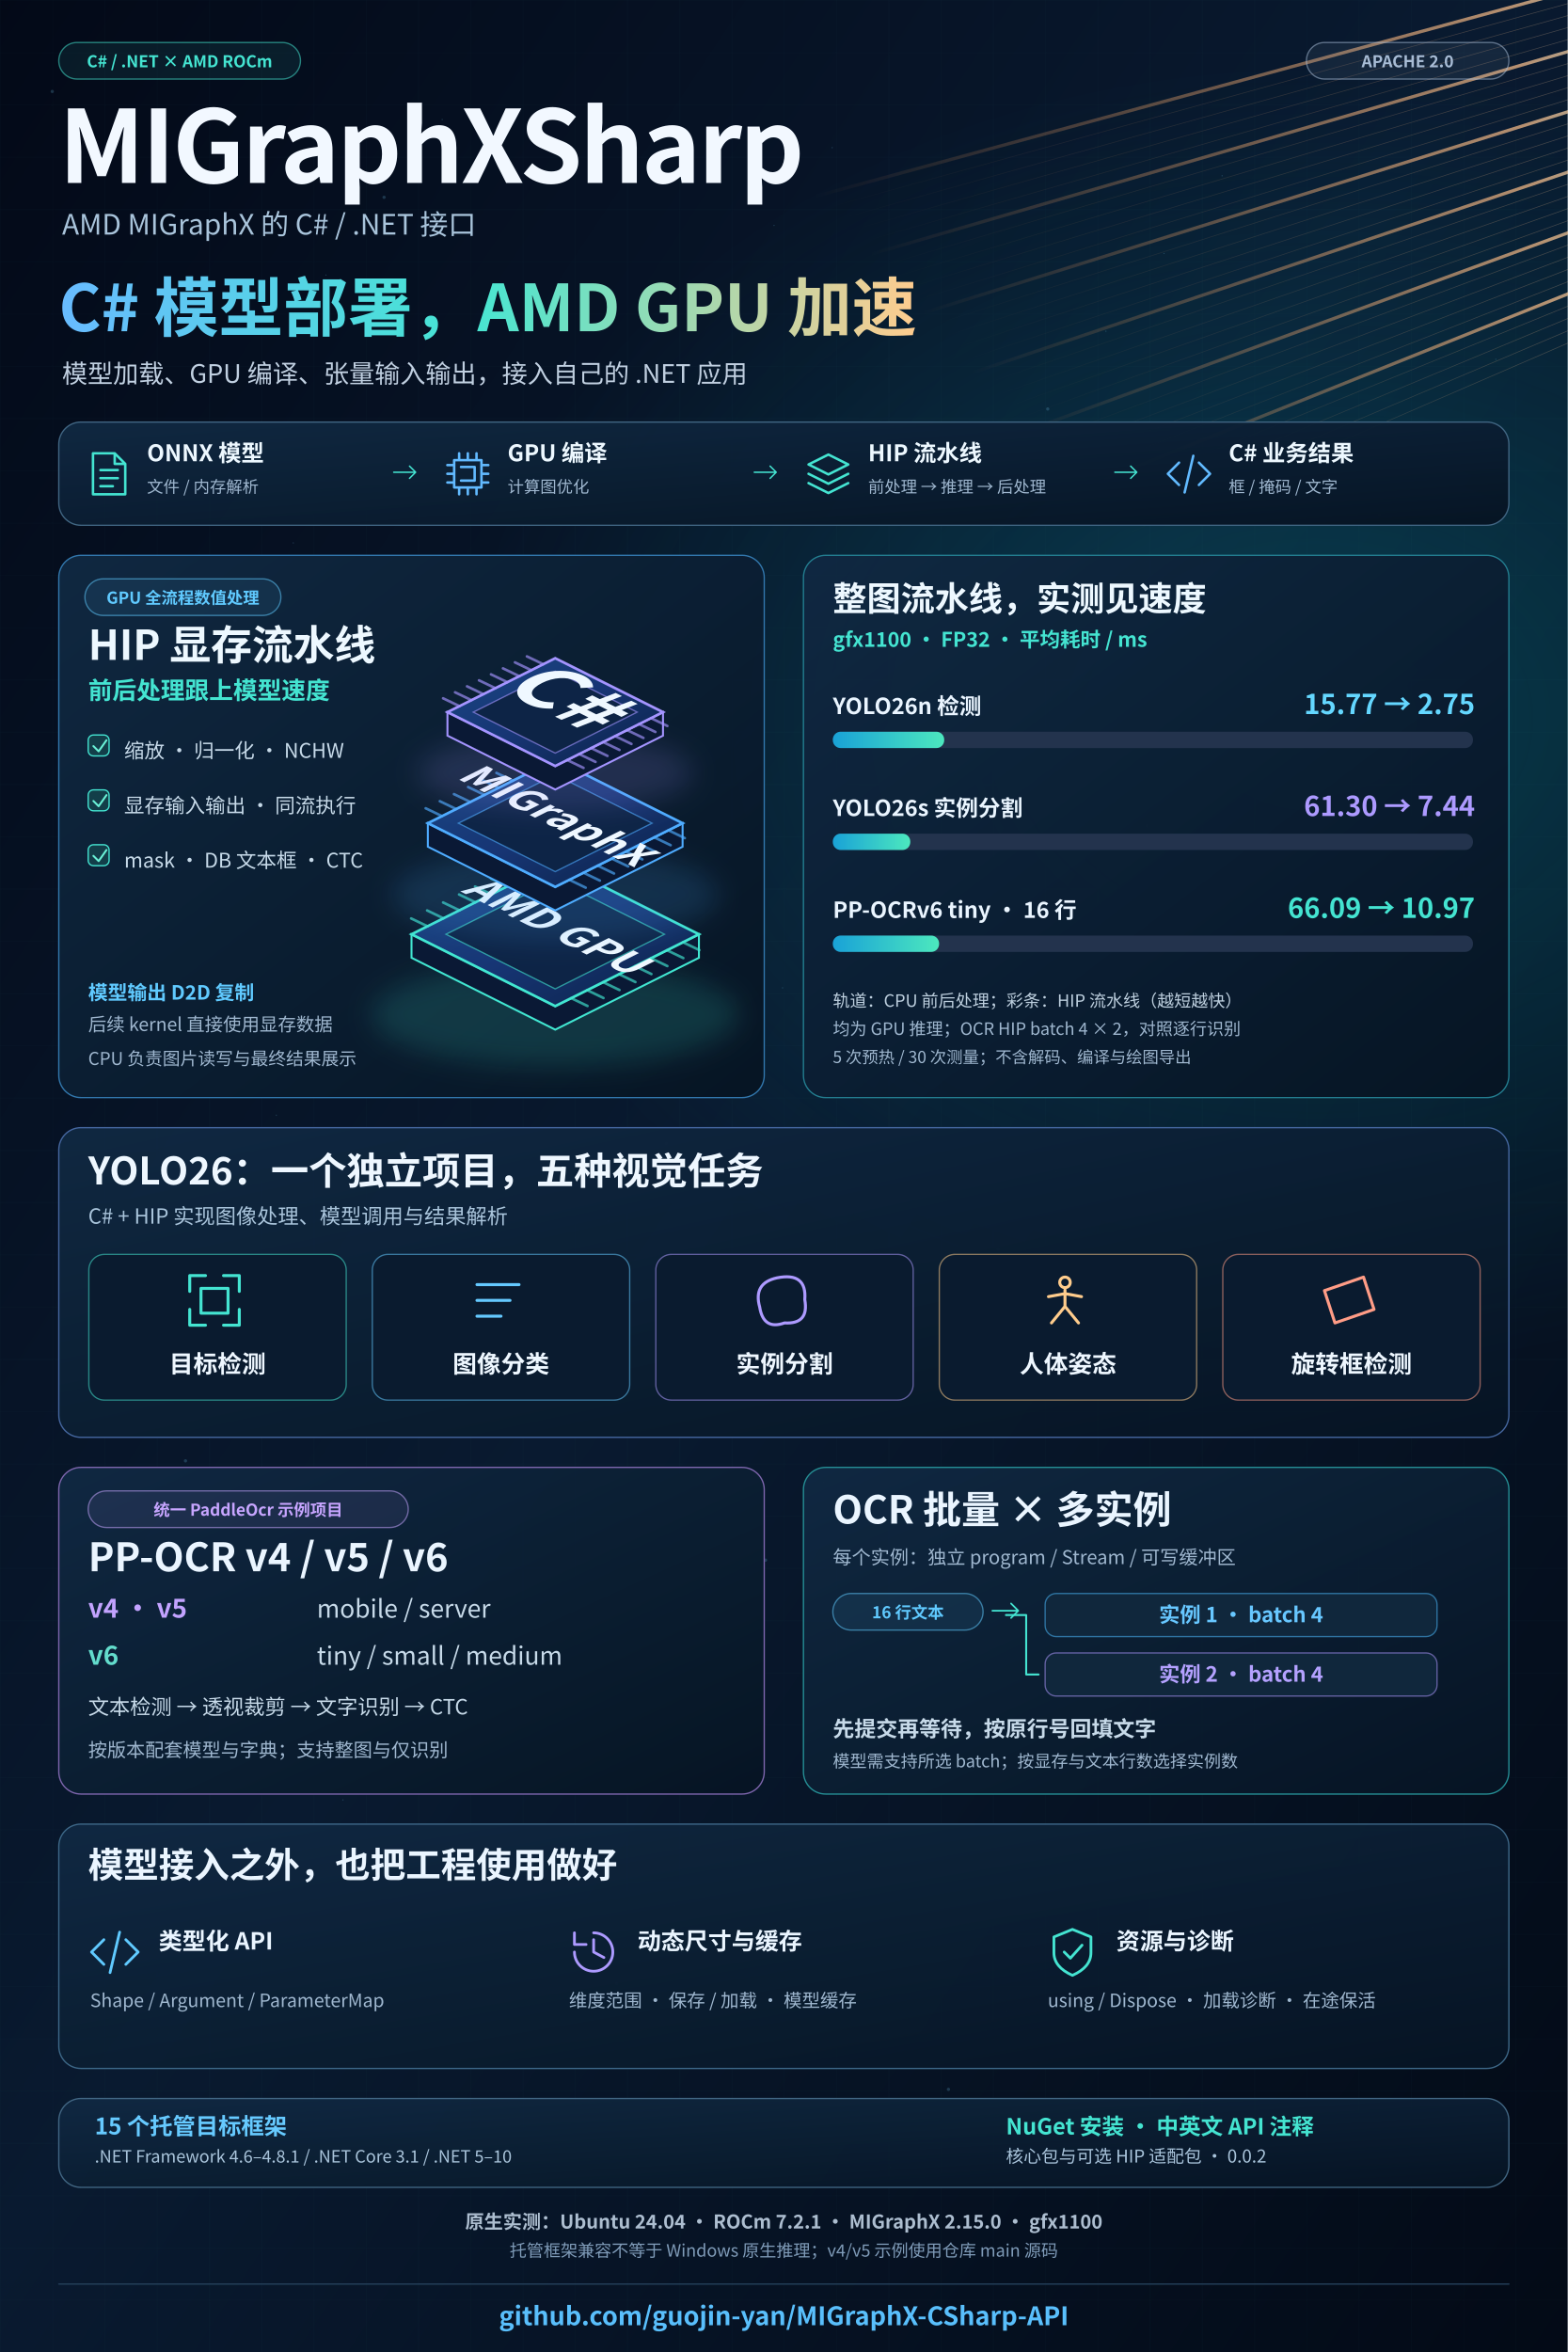
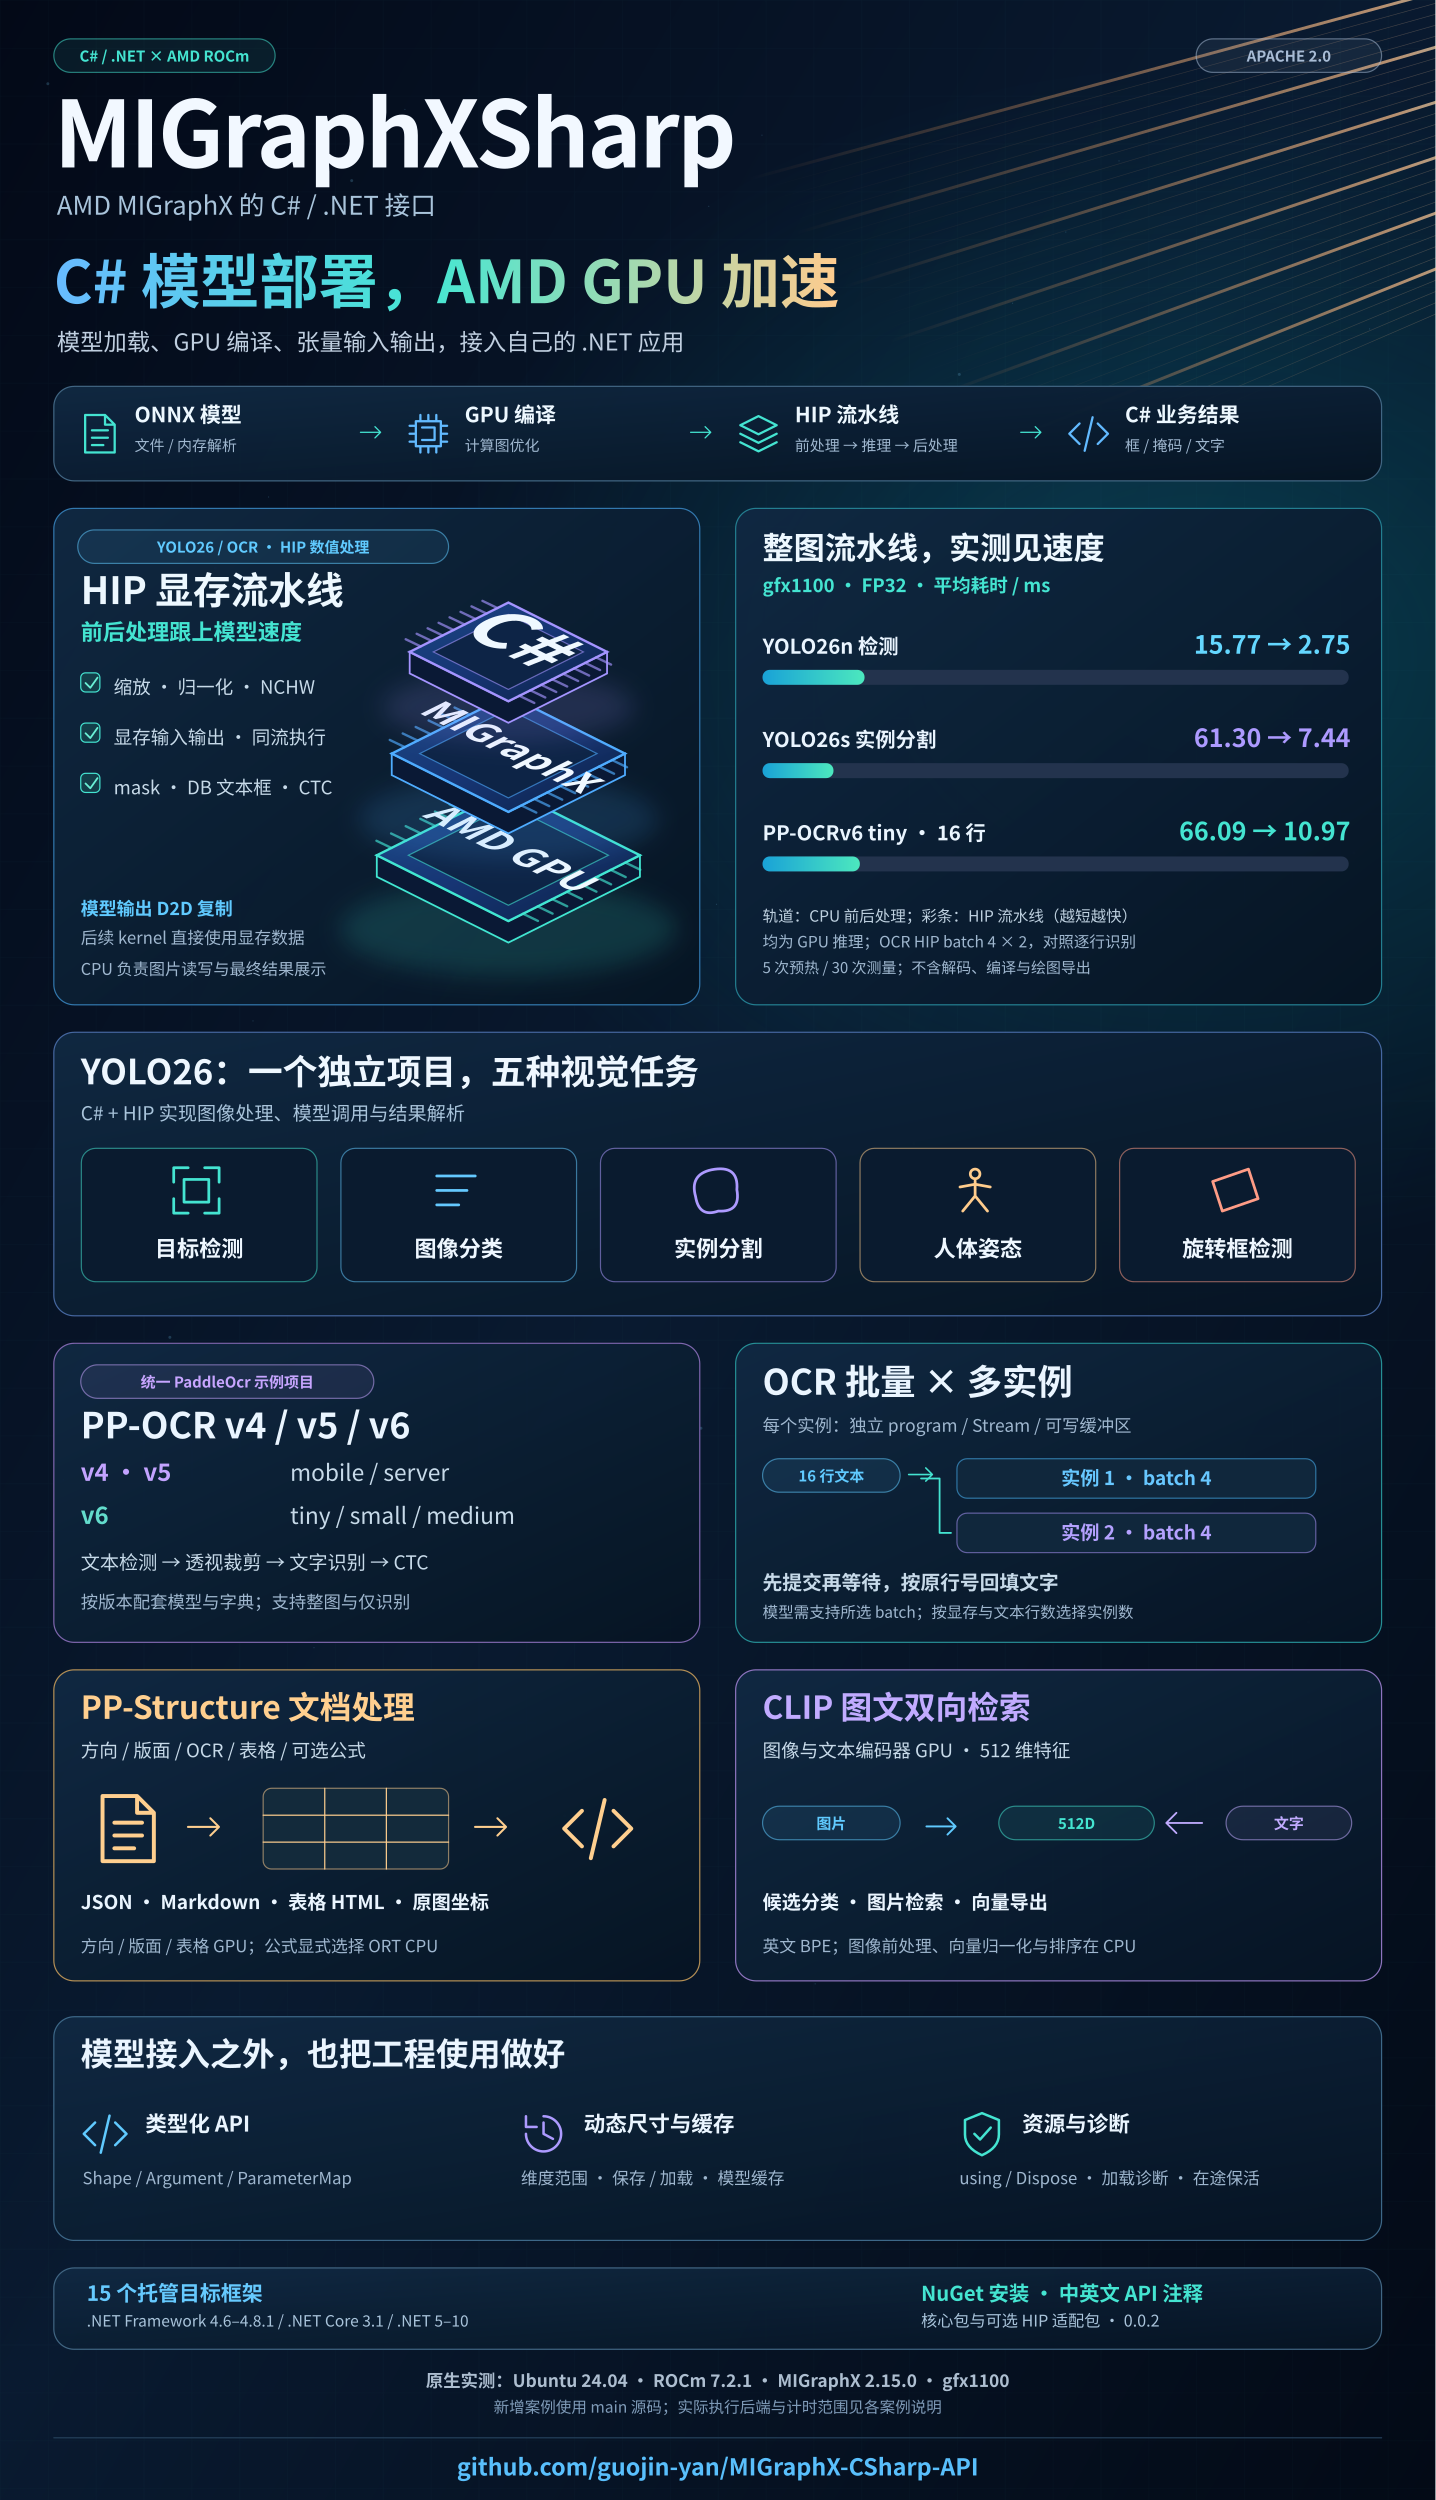
- <svg xmlns="http://www.w3.org/2000/svg" width="2400" height="3600" viewBox="0 0 2400 3600" role="img" aria-labelledby="title desc">
+ <svg xmlns="http://www.w3.org/2000/svg" width="2400" height="4180" viewBox="0 0 2400 4180" role="img" aria-labelledby="title desc">
  <defs>
    <linearGradient id="bg" x1="0" y1="0" x2="1" y2="1">
      <stop stop-color="#030917" />
      <stop offset=".48" stop-color="#091a30" />
      <stop offset="1" stop-color="#030a16" />
    </linearGradient>
    <linearGradient id="card" x1="0" y1="0" x2="1" y2="1">
      <stop stop-color="#102842" stop-opacity=".96" />
      <stop offset="1" stop-color="#061423" stop-opacity=".98" />
    </linearGradient>
    <linearGradient id="headline">
      <stop stop-color="#68bbff" />
      <stop offset=".48" stop-color="#46e6d2" />
      <stop offset="1" stop-color="#ffcc8e" />
    </linearGradient>
    <linearGradient id="chip" x1="0" y1="0" x2="1" y2="1">
      <stop stop-color="#194784" />
      <stop offset=".5" stop-color="#173574" />
      <stop offset="1" stop-color="#0a2145" />
    </linearGradient>
    <linearGradient id="speed">
      <stop stop-color="#ff9b52" stop-opacity="0" />
      <stop offset=".85" stop-color="#ffc28c" />
      <stop offset="1" stop-color="#fff4d0" />
    </linearGradient>
    <linearGradient id="bar">
      <stop stop-color="#19a2d7" />
      <stop offset="1" stop-color="#4ce8be" />
    </linearGradient>
    <radialGradient id="halo">
      <stop stop-color="#07808b" stop-opacity=".35" />
      <stop offset="1" stop-color="#07808b" stop-opacity="0" />
    </radialGradient>
    <pattern id="grid" width="80" height="80" patternUnits="userSpaceOnUse">
      <path d="M80 0H0V80" fill="none" stroke="#68c8ef" stroke-opacity=".045" />
    </pattern>
    <filter id="glow" x="-100%" y="-100%" width="300%" height="300%">
      <feGaussianBlur stdDeviation="20" />
    </filter>
  </defs>
  <g font-family="Microsoft YaHei, Noto Sans CJK SC, Arial, sans-serif">
-     <rect width="2400" height="3600" fill="url(#bg)" />
-     <rect width="2400" height="3600" fill="url(#grid)" />
+     <rect width="2400" height="4180" fill="url(#bg)" />
+     <rect width="2400" height="4180" fill="url(#grid)" />
    <ellipse cx="2010" cy="1100" rx="1300" ry="1000" fill="url(#halo)" />
    <path d="M1250 300L2500 -40" fill="none" stroke="url(#speed)" stroke-width="5" stroke-linecap="round" stroke-linejoin="round" opacity="0.7" />
    <path d="M1266 318L2500 -22" fill="none" stroke="url(#speed)" stroke-width="1" stroke-linecap="round" stroke-linejoin="round" opacity="0.24" />
    <path d="M1282 336L2500 -4" fill="none" stroke="url(#speed)" stroke-width="1" stroke-linecap="round" stroke-linejoin="round" opacity="0.24" />
    <path d="M1298 354L2500 14" fill="none" stroke="url(#speed)" stroke-width="1" stroke-linecap="round" stroke-linejoin="round" opacity="0.24" />
    <path d="M1314 372L2500 32" fill="none" stroke="url(#speed)" stroke-width="1" stroke-linecap="round" stroke-linejoin="round" opacity="0.24" />
    <path d="M1330 390L2500 50" fill="none" stroke="url(#speed)" stroke-width="5" stroke-linecap="round" stroke-linejoin="round" opacity="0.7" />
    <path d="M1346 408L2500 68" fill="none" stroke="url(#speed)" stroke-width="1" stroke-linecap="round" stroke-linejoin="round" opacity="0.24" />
    <path d="M1362 426L2500 86" fill="none" stroke="url(#speed)" stroke-width="1" stroke-linecap="round" stroke-linejoin="round" opacity="0.24" />
    <path d="M1378 444L2500 104" fill="none" stroke="url(#speed)" stroke-width="1" stroke-linecap="round" stroke-linejoin="round" opacity="0.24" />
    <path d="M1394 462L2500 122" fill="none" stroke="url(#speed)" stroke-width="1" stroke-linecap="round" stroke-linejoin="round" opacity="0.24" />
    <path d="M1410 480L2500 140" fill="none" stroke="url(#speed)" stroke-width="5" stroke-linecap="round" stroke-linejoin="round" opacity="0.7" />
    <path d="M1426 498L2500 158" fill="none" stroke="url(#speed)" stroke-width="1" stroke-linecap="round" stroke-linejoin="round" opacity="0.24" />
    <path d="M1442 516L2500 176" fill="none" stroke="url(#speed)" stroke-width="1" stroke-linecap="round" stroke-linejoin="round" opacity="0.24" />
    <path d="M1458 534L2500 194" fill="none" stroke="url(#speed)" stroke-width="1" stroke-linecap="round" stroke-linejoin="round" opacity="0.24" />
    <path d="M1474 552L2500 212" fill="none" stroke="url(#speed)" stroke-width="1" stroke-linecap="round" stroke-linejoin="round" opacity="0.24" />
    <path d="M1490 570L2500 230" fill="none" stroke="url(#speed)" stroke-width="5" stroke-linecap="round" stroke-linejoin="round" opacity="0.7" />
    <path d="M1506 588L2500 248" fill="none" stroke="url(#speed)" stroke-width="1" stroke-linecap="round" stroke-linejoin="round" opacity="0.24" />
    <path d="M1522 606L2500 266" fill="none" stroke="url(#speed)" stroke-width="1" stroke-linecap="round" stroke-linejoin="round" opacity="0.24" />
    <path d="M1538 624L2500 284" fill="none" stroke="url(#speed)" stroke-width="1" stroke-linecap="round" stroke-linejoin="round" opacity="0.24" />
    <path d="M1554 642L2500 302" fill="none" stroke="url(#speed)" stroke-width="1" stroke-linecap="round" stroke-linejoin="round" opacity="0.24" />
    <path d="M1570 660L2500 320" fill="none" stroke="url(#speed)" stroke-width="5" stroke-linecap="round" stroke-linejoin="round" opacity="0.7" />
    <path d="M1586 678L2500 338" fill="none" stroke="url(#speed)" stroke-width="1" stroke-linecap="round" stroke-linejoin="round" opacity="0.24" />
    <path d="M1602 696L2500 356" fill="none" stroke="url(#speed)" stroke-width="1" stroke-linecap="round" stroke-linejoin="round" opacity="0.24" />
    <path d="M1618 714L2500 374" fill="none" stroke="url(#speed)" stroke-width="1" stroke-linecap="round" stroke-linejoin="round" opacity="0.24" />
    <path d="M1634 732L2500 392" fill="none" stroke="url(#speed)" stroke-width="1" stroke-linecap="round" stroke-linejoin="round" opacity="0.24" />
    <path d="M1650 750L2500 410" fill="none" stroke="url(#speed)" stroke-width="5" stroke-linecap="round" stroke-linejoin="round" opacity="0.7" />
    <path d="M1666 768L2500 428" fill="none" stroke="url(#speed)" stroke-width="1" stroke-linecap="round" stroke-linejoin="round" opacity="0.24" />
    <path d="M1682 786L2500 446" fill="none" stroke="url(#speed)" stroke-width="1" stroke-linecap="round" stroke-linejoin="round" opacity="0.24" />
    <path d="M1698 804L2500 464" fill="none" stroke="url(#speed)" stroke-width="1" stroke-linecap="round" stroke-linejoin="round" opacity="0.24" />
    <path d="M1714 822L2500 482" fill="none" stroke="url(#speed)" stroke-width="1" stroke-linecap="round" stroke-linejoin="round" opacity="0.24" />
    <circle cx="80" cy="140" r="2.5" fill="#72c6ed" opacity=".22" />
    <circle cx="499" cy="421" r="1" fill="#72c6ed" opacity=".22" />
    <circle cx="918" cy="702" r="1" fill="#72c6ed" opacity=".22" />
    <circle cx="1337" cy="983" r="1" fill="#72c6ed" opacity=".22" />
    <circle cx="1756" cy="1264" r="2.5" fill="#72c6ed" opacity=".22" />
    <circle cx="2175" cy="1545" r="1" fill="#72c6ed" opacity=".22" />
    <circle cx="334" cy="1826" r="1" fill="#72c6ed" opacity=".22" />
    <circle cx="753" cy="2107" r="1" fill="#72c6ed" opacity=".22" />
    <circle cx="1172" cy="2388" r="2.5" fill="#72c6ed" opacity=".22" />
    <circle cx="1591" cy="2669" r="1" fill="#72c6ed" opacity=".22" />
    <circle cx="2010" cy="2950" r="1" fill="#72c6ed" opacity=".22" />
    <circle cx="169" cy="3231" r="1" fill="#72c6ed" opacity=".22" />
    <circle cx="588" cy="302" r="2.5" fill="#72c6ed" opacity=".22" />
    <circle cx="1007" cy="583" r="1" fill="#72c6ed" opacity=".22" />
    <circle cx="1426" cy="864" r="1" fill="#72c6ed" opacity=".22" />
    <circle cx="1845" cy="1145" r="1" fill="#72c6ed" opacity=".22" />
    <circle cx="2264" cy="1426" r="2.5" fill="#72c6ed" opacity=".22" />
    <circle cx="423" cy="1707" r="1" fill="#72c6ed" opacity=".22" />
    <circle cx="842" cy="1988" r="1" fill="#72c6ed" opacity=".22" />
    <circle cx="1261" cy="2269" r="1" fill="#72c6ed" opacity=".22" />
    <circle cx="1680" cy="2550" r="2.5" fill="#72c6ed" opacity=".22" />
    <circle cx="2099" cy="2831" r="1" fill="#72c6ed" opacity=".22" />
    <circle cx="258" cy="3112" r="1" fill="#72c6ed" opacity=".22" />
    <circle cx="677" cy="183" r="1" fill="#72c6ed" opacity=".22" />
    <circle cx="1096" cy="464" r="2.5" fill="#72c6ed" opacity=".22" />
    <circle cx="1515" cy="745" r="1" fill="#72c6ed" opacity=".22" />
    <circle cx="1934" cy="1026" r="1" fill="#72c6ed" opacity=".22" />
    <circle cx="93" cy="1307" r="1" fill="#72c6ed" opacity=".22" />
    <circle cx="512" cy="1588" r="2.5" fill="#72c6ed" opacity=".22" />
    <circle cx="931" cy="1869" r="1" fill="#72c6ed" opacity=".22" />
    <circle cx="1350" cy="2150" r="1" fill="#72c6ed" opacity=".22" />
    <circle cx="1769" cy="2431" r="1" fill="#72c6ed" opacity=".22" />
    <circle cx="2188" cy="2712" r="2.5" fill="#72c6ed" opacity=".22" />
    <circle cx="347" cy="2993" r="1" fill="#72c6ed" opacity=".22" />
    <circle cx="766" cy="3274" r="1" fill="#72c6ed" opacity=".22" />
    <circle cx="1185" cy="345" r="1" fill="#72c6ed" opacity=".22" />
    <circle cx="1604" cy="626" r="2.5" fill="#72c6ed" opacity=".22" />
    <circle cx="2023" cy="907" r="1" fill="#72c6ed" opacity=".22" />
    <circle cx="182" cy="1188" r="1" fill="#72c6ed" opacity=".22" />
    <circle cx="601" cy="1469" r="1" fill="#72c6ed" opacity=".22" />
    <circle cx="1020" cy="1750" r="2.5" fill="#72c6ed" opacity=".22" />
    <circle cx="1439" cy="2031" r="1" fill="#72c6ed" opacity=".22" />
    <circle cx="1858" cy="2312" r="1" fill="#72c6ed" opacity=".22" />
    <circle cx="2277" cy="2593" r="1" fill="#72c6ed" opacity=".22" />
    <circle cx="436" cy="2874" r="2.5" fill="#72c6ed" opacity=".22" />
    <circle cx="855" cy="3155" r="1" fill="#72c6ed" opacity=".22" />
    <circle cx="1274" cy="226" r="1" fill="#72c6ed" opacity=".22" />
    <circle cx="1693" cy="507" r="1" fill="#72c6ed" opacity=".22" />
    <circle cx="2112" cy="788" r="2.5" fill="#72c6ed" opacity=".22" />
    <circle cx="271" cy="1069" r="1" fill="#72c6ed" opacity=".22" />
    <circle cx="690" cy="1350" r="1" fill="#72c6ed" opacity=".22" />
    <circle cx="1109" cy="1631" r="1" fill="#72c6ed" opacity=".22" />
    <circle cx="1528" cy="1912" r="2.5" fill="#72c6ed" opacity=".22" />
    <circle cx="1947" cy="2193" r="1" fill="#72c6ed" opacity=".22" />
    <circle cx="106" cy="2474" r="1" fill="#72c6ed" opacity=".22" />
    <circle cx="525" cy="2755" r="1" fill="#72c6ed" opacity=".22" />
    <circle cx="944" cy="3036" r="2.5" fill="#72c6ed" opacity=".22" />
    <circle cx="1363" cy="3317" r="1" fill="#72c6ed" opacity=".22" />
    <circle cx="1782" cy="388" r="1" fill="#72c6ed" opacity=".22" />
    <circle cx="2201" cy="669" r="1" fill="#72c6ed" opacity=".22" />
    <circle cx="360" cy="950" r="2.5" fill="#72c6ed" opacity=".22" />
    <circle cx="779" cy="1231" r="1" fill="#72c6ed" opacity=".22" />
    <circle cx="1198" cy="1512" r="1" fill="#72c6ed" opacity=".22" />
    <circle cx="1617" cy="1793" r="1" fill="#72c6ed" opacity=".22" />
    <circle cx="2036" cy="2074" r="2.5" fill="#72c6ed" opacity=".22" />
    <circle cx="195" cy="2355" r="1" fill="#72c6ed" opacity=".22" />
    <circle cx="614" cy="2636" r="1" fill="#72c6ed" opacity=".22" />
    <circle cx="1033" cy="2917" r="1" fill="#72c6ed" opacity=".22" />
    <circle cx="1452" cy="3198" r="2.5" fill="#72c6ed" opacity=".22" />
    <circle cx="1871" cy="269" r="1" fill="#72c6ed" opacity=".22" />
    <circle cx="2290" cy="550" r="1" fill="#72c6ed" opacity=".22" />
    <circle cx="449" cy="831" r="1" fill="#72c6ed" opacity=".22" />
    <circle cx="868" cy="1112" r="2.5" fill="#72c6ed" opacity=".22" />
    <circle cx="1287" cy="1393" r="1" fill="#72c6ed" opacity=".22" />
    <circle cx="1706" cy="1674" r="1" fill="#72c6ed" opacity=".22" />
    <circle cx="2125" cy="1955" r="1" fill="#72c6ed" opacity=".22" />
    <circle cx="284" cy="2236" r="2.5" fill="#72c6ed" opacity=".22" />
    <circle cx="703" cy="2517" r="1" fill="#72c6ed" opacity=".22" />
    <circle cx="1122" cy="2798" r="1" fill="#72c6ed" opacity=".22" />
    <circle cx="1541" cy="3079" r="1" fill="#72c6ed" opacity=".22" />
    <rect x="90" y="65" width="370" height="56" rx="28" fill="#44e4d115" stroke="#44e4d188" stroke-width="2" />
    <text x="275" y="103" font-size="25" fill="#44e4d1" font-weight="700" text-anchor="middle">C# / .NET × AMD ROCm</text>
    <rect x="2000" y="65" width="310" height="56" rx="28" fill="#a8bcd515" stroke="#a8bcd588" stroke-width="2" />
    <text x="2155" y="103" font-size="25" fill="#a8bcd5" font-weight="700" text-anchor="middle">APACHE 2.0</text>
    <text x="90" y="280" font-size="154" fill="#f2f8ff" font-weight="850" letter-spacing="-4">MIGraphXSharp</text>
    <text x="95" y="359" font-size="43" fill="#a9c4db" font-weight="500">AMD MIGraphX 的 C# / .NET 接口</text>
    <text x="90" y="507" font-size="99" fill="url(#headline)" font-weight="850">C# 模型部署，AMD GPU 加速</text>
    <text x="95" y="586" font-size="39" fill="#c0cfe0" font-weight="500">模型加载、GPU 编译、张量输入输出，接入自己的 .NET 应用</text>
    <rect x="90" y="646" width="2220" height="158" rx="34" fill="url(#card)" stroke="#416683" stroke-width="2" />
    <g transform="translate(130 691) scale(0.95)">
      <path d="M13 3H48L65 20V69H13ZM48 3V20H65M25 30H53M25 43H53M25 56H45" fill="none" stroke="#44e4d1" stroke-width="4" stroke-linecap="round" stroke-linejoin="round" />
    </g>
    <text x="225" y="706" font-size="35" fill="#edf8ff" font-weight="750">ONNX 模型</text>
    <text x="225" y="754" font-size="25" fill="#9fb7cf" font-weight="500">文件 / 内存解析</text>
    <g transform="translate(600 703) scale(0.55)">
      <path d="M5 36H66M49 19L66 36L49 53" fill="none" stroke="#44e4d1" stroke-width="4" stroke-linecap="round" stroke-linejoin="round" />
    </g>
    <g transform="translate(682 691) scale(0.95)">
      <path d="M14 14H58V58H14ZM25 25H47V47H25M22 3V14M36 3V14M50 3V14M22 58V69M36 58V69M50 58V69M3 22H14M3 36H14M3 50H14M58 22H69M58 36H69M58 50H69" fill="none" stroke="#62baff" stroke-width="4" stroke-linecap="round" stroke-linejoin="round" />
    </g>
    <text x="777" y="706" font-size="35" fill="#edf8ff" font-weight="750">GPU 编译</text>
    <text x="777" y="754" font-size="25" fill="#9fb7cf" font-weight="500">计算图优化</text>
    <g transform="translate(1152 703) scale(0.55)">
      <path d="M5 36H66M49 19L66 36L49 53" fill="none" stroke="#44e4d1" stroke-width="4" stroke-linecap="round" stroke-linejoin="round" />
    </g>
    <g transform="translate(1234 691) scale(0.95)">
      <path d="M4 21L36 5L68 21L36 37ZM4 36L36 52L68 36M4 51L36 67L68 51" fill="none" stroke="#44e4d1" stroke-width="4" stroke-linecap="round" stroke-linejoin="round" />
    </g>
    <text x="1329" y="706" font-size="35" fill="#edf8ff" font-weight="750">HIP 流水线</text>
    <text x="1329" y="754" font-size="25" fill="#9fb7cf" font-weight="500">前处理 → 推理 → 后处理</text>
    <g transform="translate(1704 703) scale(0.55)">
      <path d="M5 36H66M49 19L66 36L49 53" fill="none" stroke="#44e4d1" stroke-width="4" stroke-linecap="round" stroke-linejoin="round" />
    </g>
    <g transform="translate(1786 691) scale(0.95)">
      <path d="M20 18L2 36L20 54M52 18L70 36L52 54M43 7L29 66" fill="none" stroke="#62baff" stroke-width="4" stroke-linecap="round" stroke-linejoin="round" />
    </g>
    <text x="1881" y="706" font-size="35" fill="#edf8ff" font-weight="750">C# 业务结果</text>
    <text x="1881" y="754" font-size="25" fill="#9fb7cf" font-weight="500">框 / 掩码 / 文字</text>
    <rect x="90" y="850" width="1080" height="830" rx="34" fill="url(#card)" stroke="#3278ae" stroke-width="2" />
-     <rect x="130" y="886" width="300" height="56" rx="28" fill="#60caff15" stroke="#60caff88" stroke-width="2" />
-     <text x="280" y="924" font-size="25" fill="#60caff" font-weight="700" text-anchor="middle">GPU 全流程数值处理</text>
+     <rect x="130" y="886" width="620" height="56" rx="28" fill="#60caff15" stroke="#60caff88" stroke-width="2" />
+     <text x="440" y="924" font-size="25" fill="#60caff" font-weight="700" text-anchor="middle">YOLO26 / OCR · HIP 数值处理</text>
    <text x="135" y="1010" font-size="63" fill="#edf8ff" font-weight="800">HIP 显存流水线</text>
    <text x="135" y="1070" font-size="37" fill="#44e4d1" font-weight="700">前后处理跟上模型速度</text>
    <rect x="135" y="1125" width="32" height="32" rx="8" fill="#133e49" stroke="#44e4d1" stroke-width="2" />
    <path d="M143 1142l8 8l12 -17" fill="none" stroke="#6af1d6" stroke-width="3" stroke-linecap="round" stroke-linejoin="round" />
    <text x="190" y="1160" font-size="31" fill="#c7dae9" font-weight="500">缩放 · 归一化 · NCHW</text>
    <rect x="135" y="1209" width="32" height="32" rx="8" fill="#133e49" stroke="#44e4d1" stroke-width="2" />
    <path d="M143 1226l8 8l12 -17" fill="none" stroke="#6af1d6" stroke-width="3" stroke-linecap="round" stroke-linejoin="round" />
    <text x="190" y="1244" font-size="31" fill="#c7dae9" font-weight="500">显存输入输出 · 同流执行</text>
    <rect x="135" y="1293" width="32" height="32" rx="8" fill="#133e49" stroke="#44e4d1" stroke-width="2" />
    <path d="M143 1310l8 8l12 -17" fill="none" stroke="#6af1d6" stroke-width="3" stroke-linecap="round" stroke-linejoin="round" />
    <text x="190" y="1328" font-size="31" fill="#c7dae9" font-weight="500">mask · DB 文本框 · CTC</text>
    <g transform="translate(850 1430)">
      <ellipse cx="0" cy="123.2" rx="281.6" ry="79.2" fill="#41e6d1" opacity=".15" filter="url(#glow)" />
      <path d="M-220 0L0 110L220 0V36L0 146L-220 36Z" fill="#0a1935" stroke="#41e6d1" stroke-width="3" />
      <path d="M-220 0L0 -110L220 0L0 110Z" fill="url(#chip)" stroke="#41e6d1" stroke-width="4" />
      <path d="M-195.556 -12.222l-25 -12M195.556 12.222l25 12" fill="none" stroke="#41e6d1" stroke-width="4" stroke-linecap="round" stroke-linejoin="round" opacity=".65" />
      <path d="M-171.111 -24.444l-25 -12M171.111 24.444l25 12" fill="none" stroke="#41e6d1" stroke-width="4" stroke-linecap="round" stroke-linejoin="round" opacity=".65" />
      <path d="M-146.667 -36.667l-25 -12M146.667 36.667l25 12" fill="none" stroke="#41e6d1" stroke-width="4" stroke-linecap="round" stroke-linejoin="round" opacity=".65" />
      <path d="M-122.222 -48.889l-25 -12M122.222 48.889l25 12" fill="none" stroke="#41e6d1" stroke-width="4" stroke-linecap="round" stroke-linejoin="round" opacity=".65" />
      <path d="M-97.778 -61.111l-25 -12M97.778 61.111l25 12" fill="none" stroke="#41e6d1" stroke-width="4" stroke-linecap="round" stroke-linejoin="round" opacity=".65" />
      <path d="M-73.333 -73.333l-25 -12M73.333 73.333l25 12" fill="none" stroke="#41e6d1" stroke-width="4" stroke-linecap="round" stroke-linejoin="round" opacity=".65" />
      <path d="M-48.889 -85.556l-25 -12M48.889 85.556l25 12" fill="none" stroke="#41e6d1" stroke-width="4" stroke-linecap="round" stroke-linejoin="round" opacity=".65" />
      <path d="M-24.444 -97.778l-25 -12M24.444 97.778l25 12" fill="none" stroke="#41e6d1" stroke-width="4" stroke-linecap="round" stroke-linejoin="round" opacity=".65" />
      <path d="M-167.2 0L0 -83.6L167.2 0L0 83.6Z" fill="#0d2446" stroke="#41e6d1" stroke-opacity=".6" stroke-width="2" />
      <text x="0" y="15" font-size="57" fill="#eff8ff" font-weight="800" text-anchor="middle" transform="matrix(1 .5 -1 .5 0 -8)">AMD GPU</text>
    </g>
    <g transform="translate(850 1260)">
      <ellipse cx="0" cy="109.2" rx="249.6" ry="70.2" fill="#4eacff" opacity=".15" filter="url(#glow)" />
      <path d="M-195 0L0 97.5L195 0V36L0 133.5L-195 36Z" fill="#0a1935" stroke="#4eacff" stroke-width="3" />
      <path d="M-195 0L0 -97.5L195 0L0 97.5Z" fill="url(#chip)" stroke="#4eacff" stroke-width="4" />
      <path d="M-173.333 -10.833l-25 -12M173.333 10.833l25 12" fill="none" stroke="#4eacff" stroke-width="4" stroke-linecap="round" stroke-linejoin="round" opacity=".65" />
      <path d="M-151.667 -21.667l-25 -12M151.667 21.667l25 12" fill="none" stroke="#4eacff" stroke-width="4" stroke-linecap="round" stroke-linejoin="round" opacity=".65" />
      <path d="M-130 -32.5l-25 -12M130 32.5l25 12" fill="none" stroke="#4eacff" stroke-width="4" stroke-linecap="round" stroke-linejoin="round" opacity=".65" />
      <path d="M-108.333 -43.333l-25 -12M108.333 43.333l25 12" fill="none" stroke="#4eacff" stroke-width="4" stroke-linecap="round" stroke-linejoin="round" opacity=".65" />
      <path d="M-86.667 -54.167l-25 -12M86.667 54.167l25 12" fill="none" stroke="#4eacff" stroke-width="4" stroke-linecap="round" stroke-linejoin="round" opacity=".65" />
      <path d="M-65 -65l-25 -12M65 65l25 12" fill="none" stroke="#4eacff" stroke-width="4" stroke-linecap="round" stroke-linejoin="round" opacity=".65" />
      <path d="M-43.333 -75.833l-25 -12M43.333 75.833l25 12" fill="none" stroke="#4eacff" stroke-width="4" stroke-linecap="round" stroke-linejoin="round" opacity=".65" />
      <path d="M-21.667 -86.667l-25 -12M21.667 86.667l25 12" fill="none" stroke="#4eacff" stroke-width="4" stroke-linecap="round" stroke-linejoin="round" opacity=".65" />
      <path d="M-148.2 0L0 -74.1L148.2 0L0 74.1Z" fill="#0d2446" stroke="#4eacff" stroke-opacity=".6" stroke-width="2" />
      <text x="0" y="15" font-size="57" fill="#eff8ff" font-weight="800" text-anchor="middle" transform="matrix(1 .5 -1 .5 0 -8)">MIGraphX</text>
    </g>
    <g transform="translate(850 1090)">
      <ellipse cx="0" cy="92.4" rx="211.2" ry="59.4" fill="#a494ff" opacity=".15" filter="url(#glow)" />
      <path d="M-165 0L0 82.5L165 0V36L0 118.5L-165 36Z" fill="#0a1935" stroke="#a494ff" stroke-width="3" />
      <path d="M-165 0L0 -82.5L165 0L0 82.5Z" fill="url(#chip)" stroke="#a494ff" stroke-width="4" />
      <path d="M-146.667 -9.167l-25 -12M146.667 9.167l25 12" fill="none" stroke="#a494ff" stroke-width="4" stroke-linecap="round" stroke-linejoin="round" opacity=".65" />
      <path d="M-128.333 -18.333l-25 -12M128.333 18.333l25 12" fill="none" stroke="#a494ff" stroke-width="4" stroke-linecap="round" stroke-linejoin="round" opacity=".65" />
      <path d="M-110 -27.5l-25 -12M110 27.5l25 12" fill="none" stroke="#a494ff" stroke-width="4" stroke-linecap="round" stroke-linejoin="round" opacity=".65" />
      <path d="M-91.667 -36.667l-25 -12M91.667 36.667l25 12" fill="none" stroke="#a494ff" stroke-width="4" stroke-linecap="round" stroke-linejoin="round" opacity=".65" />
      <path d="M-73.333 -45.833l-25 -12M73.333 45.833l25 12" fill="none" stroke="#a494ff" stroke-width="4" stroke-linecap="round" stroke-linejoin="round" opacity=".65" />
      <path d="M-55 -55l-25 -12M55 55l25 12" fill="none" stroke="#a494ff" stroke-width="4" stroke-linecap="round" stroke-linejoin="round" opacity=".65" />
      <path d="M-36.667 -64.167l-25 -12M36.667 64.167l25 12" fill="none" stroke="#a494ff" stroke-width="4" stroke-linecap="round" stroke-linejoin="round" opacity=".65" />
      <path d="M-18.333 -73.333l-25 -12M18.333 73.333l25 12" fill="none" stroke="#a494ff" stroke-width="4" stroke-linecap="round" stroke-linejoin="round" opacity=".65" />
      <path d="M-125.4 0L0 -62.7L125.4 0L0 62.7Z" fill="#0d2446" stroke="#a494ff" stroke-opacity=".6" stroke-width="2" />
      <text x="0" y="15" font-size="112" fill="#eff8ff" font-weight="800" text-anchor="middle" transform="matrix(1 .5 -1 .5 0 -8)">C#</text>
    </g>
    <text x="135" y="1530" font-size="30" fill="#60caff" font-weight="650">模型输出 D2D 复制</text>
    <text x="135" y="1578" font-size="28" fill="#9fb7cf" font-weight="500">后续 kernel 直接使用显存数据</text>
    <text x="135" y="1630" font-size="27" fill="#9fb7cf" font-weight="500">CPU 负责图片读写与最终结果展示</text>
    <rect x="1230" y="850" width="1080" height="830" rx="34" fill="url(#card)" stroke="#237e90" stroke-width="2" />
    <text x="1275" y="935" font-size="52" fill="#edf8ff" font-weight="800">整图流水线，实测见速度</text>
    <text x="1275" y="990" font-size="31" fill="#44e4d1" font-weight="650">gfx1100 · FP32 · 平均耗时 / ms</text>
    <text x="1275" y="1093" font-size="34" fill="#eaf5ff" font-weight="650">YOLO26n 检测</text>
    <text x="2258" y="1093" font-size="42" fill="#64d7ff" font-weight="800" text-anchor="end">15.77 → 2.75</text>
    <rect x="1275" y="1120" width="980" height="25" rx="12" fill="#23334d" stroke="none" stroke-width="2" />
    <rect x="1275" y="1120" width="170.52" height="25" rx="12" fill="url(#bar)" stroke="none" stroke-width="2" />
    <text x="1275" y="1249" font-size="34" fill="#eaf5ff" font-weight="650">YOLO26s 实例分割</text>
    <text x="2258" y="1249" font-size="42" fill="#ad9aff" font-weight="800" text-anchor="end">61.30 → 7.44</text>
    <rect x="1275" y="1276" width="980" height="25" rx="12" fill="#23334d" stroke="none" stroke-width="2" />
    <rect x="1275" y="1276" width="118.58" height="25" rx="12" fill="url(#bar)" stroke="none" stroke-width="2" />
    <text x="1275" y="1405" font-size="34" fill="#eaf5ff" font-weight="650">PP-OCRv6 tiny · 16 行</text>
    <text x="2258" y="1405" font-size="42" fill="#44e4d1" font-weight="800" text-anchor="end">66.09 → 10.97</text>
    <rect x="1275" y="1432" width="980" height="25" rx="12" fill="#23334d" stroke="none" stroke-width="2" />
    <rect x="1275" y="1432" width="162.68" height="25" rx="12" fill="url(#bar)" stroke="none" stroke-width="2" />
    <text x="1275" y="1541" font-size="26" fill="#bed0df" font-weight="500">轨道：CPU 前后处理；彩条：HIP 流水线（越短越快）</text>
    <text x="1275" y="1584" font-size="26" fill="#9fb7cf" font-weight="500">均为 GPU 推理；OCR HIP batch 4 × 2，对照逐行识别</text>
    <text x="1275" y="1627" font-size="25" fill="#9fb7cf" font-weight="500">5 次预热 / 30 次测量；不含解码、编译与绘图导出</text>
    <rect x="90" y="1726" width="2220" height="474" rx="34" fill="url(#card)" stroke="#4567a0" stroke-width="2" />
    <text x="135" y="1813" font-size="58" fill="#eef7ff" font-weight="800">YOLO26：一个独立项目，五种视觉任务</text>
    <text x="135" y="1873" font-size="32" fill="#a9c4db" font-weight="500">C# + HIP 实现图像处理、模型调用与结果解析</text>
    <rect x="136" y="1920" width="394" height="223" rx="24" fill="#0a1b2f" stroke="#44e4d188" stroke-width="2" />
    <g transform="translate(287 1949) scale(1.15)">
      <path d="M3 24V3H24M48 3H69V24M69 48V69H48M24 69H3V48M18 20H54V53H18Z" fill="none" stroke="#44e4d1" stroke-width="4" stroke-linecap="round" stroke-linejoin="round" />
    </g>
    <text x="333" y="2101" font-size="37" fill="#eef7ff" font-weight="700" text-anchor="middle">目标检测</text>
    <rect x="570" y="1920" width="394" height="223" rx="24" fill="#0a1b2f" stroke="#64c9ff88" stroke-width="2" />
    <g transform="translate(721 1949) scale(1.15)">
      <path d="M8 15H64M8 36H52M8 57H40" fill="none" stroke="#64c9ff" stroke-width="4" stroke-linecap="round" stroke-linejoin="round" />
    </g>
    <text x="767" y="2101" font-size="37" fill="#eef7ff" font-weight="700" text-anchor="middle">图像分类</text>
    <rect x="1004" y="1920" width="394" height="223" rx="24" fill="#0a1b2f" stroke="#ad9aff88" stroke-width="2" />
    <g transform="translate(1155 1949) scale(1.15)">
      <path d="M7 45Q-2 13 30 6Q70 -2 67 35Q73 68 40 66Q12 76 7 45Z" fill="none" stroke="#ad9aff" stroke-width="4" stroke-linecap="round" stroke-linejoin="round" />
    </g>
    <text x="1201" y="2101" font-size="37" fill="#eef7ff" font-weight="700" text-anchor="middle">实例分割</text>
    <rect x="1438" y="1920" width="394" height="223" rx="24" fill="#0a1b2f" stroke="#ffcc8c88" stroke-width="2" />
    <g transform="translate(1589 1949) scale(1.15)">
      <path d="M36 22V44M14 31L36 27L58 31M36 44L18 66M36 44L54 66M36 5A7 7 0 1 0 36 19A7 7 0 1 0 36 5" fill="none" stroke="#ffcc8c" stroke-width="4" stroke-linecap="round" stroke-linejoin="round" />
    </g>
    <text x="1635" y="2101" font-size="37" fill="#eef7ff" font-weight="700" text-anchor="middle">人体姿态</text>
    <rect x="1872" y="1920" width="394" height="223" rx="24" fill="#0a1b2f" stroke="#ff9c8688" stroke-width="2" />
    <g transform="translate(2023 1949) scale(1.15)">
      <path d="M4 23L56 5L70 48L18 66Z" fill="none" stroke="#ff9c86" stroke-width="4" stroke-linecap="round" stroke-linejoin="round" />
    </g>
    <text x="2069" y="2101" font-size="37" fill="#eef7ff" font-weight="700" text-anchor="middle">旋转框检测</text>
    <rect x="90" y="2246" width="1080" height="500" rx="34" fill="url(#card)" stroke="#7e66ae" stroke-width="2" />
    <rect x="135" y="2282" width="490" height="56" rx="28" fill="#c7a5ff15" stroke="#c7a5ff88" stroke-width="2" />
    <text x="380" y="2320" font-size="25" fill="#c7a5ff" font-weight="700" text-anchor="middle">统一 PaddleOcr 示例项目</text>
    <text x="135" y="2405" font-size="60" fill="#eaf5ff" font-weight="800">PP-OCR v4 / v5 / v6</text>
    <text x="135" y="2476" font-size="40" fill="#c3a3ff" font-weight="800">v4 · v5</text>
    <text x="485" y="2476" font-size="38" fill="#c7dae9" font-weight="500">mobile / server</text>
    <text x="135" y="2548" font-size="40" fill="#63dccc" font-weight="800">v6</text>
    <text x="485" y="2548" font-size="38" fill="#c7dae9" font-weight="500">tiny / small / medium</text>
    <text x="135" y="2624" font-size="32" fill="#c7dae9" font-weight="500">文本检测 → 透视裁剪 → 文字识别 → CTC</text>
    <text x="135" y="2689" font-size="29" fill="#9fb7cf" font-weight="500">按版本配套模型与字典；支持整图与仅识别</text>
    <rect x="1230" y="2246" width="1080" height="500" rx="34" fill="url(#card)" stroke="#258f95" stroke-width="2" />
    <text x="1275" y="2332" font-size="59" fill="#eaf5ff" font-weight="800">OCR 批量 × 多实例</text>
    <text x="1275" y="2394" font-size="29" fill="#9fb7cf" font-weight="500">每个实例：独立 program / Stream / 可写缓冲区</text>
    <rect x="1275" y="2439" width="230" height="56" rx="28" fill="#60caff15" stroke="#60caff88" stroke-width="2" />
    <text x="1390" y="2477" font-size="25" fill="#60caff" font-weight="700" text-anchor="middle">16 行文本</text>
    <g transform="translate(1516 2442) scale(0.65)">
      <path d="M5 36H66M49 19L66 36L49 53" fill="none" stroke="#44e4d1" stroke-width="4" stroke-linecap="round" stroke-linejoin="round" />
    </g>
    <rect x="1600" y="2439" width="600" height="66" rx="17" fill="#10273c" stroke="#4cbcff88" stroke-width="2" />
    <text x="1900" y="2483" font-size="32" fill="#67c7ff" font-weight="700" text-anchor="middle">实例 1   ·   batch 4</text>
    <rect x="1600" y="2530" width="600" height="66" rx="17" fill="#10273c" stroke="#af98ff88" stroke-width="2" />
    <text x="1900" y="2574" font-size="32" fill="#b4a1ff" font-weight="700" text-anchor="middle">实例 2   ·   batch 4</text>
    <path d="M1540 2472H1571V2563H1590" fill="none" stroke="#44e4d1" stroke-width="3" stroke-linecap="round" stroke-linejoin="round" />
    <text x="1275" y="2658" font-size="33" fill="#c7dae9" font-weight="650">先提交再等待，按原行号回填文字</text>
    <text x="1275" y="2705" font-size="26" fill="#9fb7cf" font-weight="500">模型需支持所选 batch；按显存与文本行数选择实例数</text>
-     <rect x="90" y="2792" width="2220" height="374" rx="34" fill="url(#card)" stroke="#3d6888" stroke-width="2" />
-     <text x="135" y="2874" font-size="54" fill="#eaf5ff" font-weight="800">模型接入之外，也把工程使用做好</text>
-     <g transform="translate(138 2950) scale(1.05)">
-       <path d="M20 18L2 36L20 54M52 18L70 36L52 54M43 7L29 66" fill="none" stroke="#60caff" stroke-width="4" stroke-linecap="round" stroke-linejoin="round" />
-     </g>
-     <text x="243" y="2984" font-size="36" fill="#eaf5ff" font-weight="750">类型化 API</text>
-     <text x="138" y="3072" font-size="28" fill="#9fb7cf" font-weight="500">Shape / Argument / ParameterMap</text>
-     <g transform="translate(871 2950) scale(1.05)">
-       <path d="M36 8A28 28 0 1 1 8 36M36 18V36L51 44M8 8V25H25" fill="none" stroke="#ad9aff" stroke-width="4" stroke-linecap="round" stroke-linejoin="round" />
-     </g>
-     <text x="976" y="2984" font-size="36" fill="#eaf5ff" font-weight="750">动态尺寸与缓存</text>
-     <text x="871" y="3072" font-size="28" fill="#9fb7cf" font-weight="500">维度范围 · 保存 / 加载 · 模型缓存</text>
-     <g transform="translate(1604 2950) scale(1.05)">
-       <path d="M36 3L63 14V37Q63 58 36 70Q9 58 9 37V14ZM24 36L33 45L50 26" fill="none" stroke="#44e4d1" stroke-width="4" stroke-linecap="round" stroke-linejoin="round" />
-     </g>
-     <text x="1709" y="2984" font-size="36" fill="#eaf5ff" font-weight="750">资源与诊断</text>
-     <text x="1604" y="3072" font-size="28" fill="#9fb7cf" font-weight="500">using / Dispose · 加载诊断 · 在途保活</text>
-     <rect x="90" y="3212" width="2220" height="136" rx="34" fill="url(#card)" stroke="#416683" stroke-width="2" />
-     <text x="145" y="3267" font-size="35" fill="#66caff" font-weight="750">15 个托管目标框架</text>
-     <text x="145" y="3310" font-size="26" fill="#a9c4db" font-weight="500">.NET Framework 4.6–4.8.1 / .NET Core 3.1 / .NET 5–10</text>
-     <text x="1540" y="3267" font-size="34" fill="#44e4d1" font-weight="750">NuGet 安装 · 中英文 API 注释</text>
-     <text x="1540" y="3310" font-size="27" fill="#a9c4db" font-weight="500">核心包与可选 HIP 适配包 · 0.0.2</text>
-     <text x="1200" y="3411" font-size="29" fill="#adbed0" font-weight="550" text-anchor="middle">原生实测：Ubuntu 24.04 · ROCm 7.2.1 · MIGraphX 2.15.0 · gfx1100</text>
-     <text x="1200" y="3454" font-size="26" fill="#7f9bb8" font-weight="450" text-anchor="middle">托管框架兼容不等于 Windows 原生推理；v4/v5 示例使用仓库 main 源码</text>
-     <path d="M90 3496H2310" fill="none" stroke="#24405b" stroke-width="2" stroke-linecap="round" stroke-linejoin="round" />
-     <text x="1200" y="3559" font-size="39" fill="#59bffc" font-weight="700" text-anchor="middle">github.com/guojin-yan/MIGraphX-CSharp-API</text>
+     <rect x="90" y="2792" width="1080" height="520" rx="34" fill="url(#card)" stroke="#b48f55" stroke-width="2" />
+     <text x="135" y="2874" font-size="53" fill="#ffcf8f" font-weight="800">PP-Structure 文档处理</text>
+     <text x="135" y="2938" font-size="31" fill="#c7dae9" font-weight="500">方向 / 版面 / OCR / 表格 / 可选公式</text>
+     <g transform="translate(150 2998) scale(1.65)">
+       <path d="M13 3H48L65 20V69H13ZM48 3V20H65M25 30H53M25 43H53M25 56H45" fill="none" stroke="#ffcf8f" stroke-width="4" stroke-linecap="round" stroke-linejoin="round" />
+     </g>
+     <g transform="translate(310 3024) scale(0.85)">
+       <path d="M5 36H66M49 19L66 36L49 53" fill="none" stroke="#ffcf8f" stroke-width="4" stroke-linecap="round" stroke-linejoin="round" />
+     </g>
+     <rect x="440" y="2990" width="310" height="135" rx="14" fill="#132a3b" stroke="#ffcf8f88" stroke-width="2" />
+     <path d="M440 3035H750M440 3080H750M543 2990V3125M646 2990V3125" fill="none" stroke="#ffcf8f" stroke-width="2" stroke-linecap="round" stroke-linejoin="round" />
+     <g transform="translate(790 3024) scale(0.85)">
+       <path d="M5 36H66M49 19L66 36L49 53" fill="none" stroke="#ffcf8f" stroke-width="4" stroke-linecap="round" stroke-linejoin="round" />
+     </g>
+     <g transform="translate(940 2998) scale(1.65)">
+       <path d="M20 18L2 36L20 54M52 18L70 36L52 54M43 7L29 66" fill="none" stroke="#ffcf8f" stroke-width="4" stroke-linecap="round" stroke-linejoin="round" />
+     </g>
+     <text x="135" y="3192" font-size="32" fill="#eaf5ff" font-weight="650">JSON · Markdown · 表格 HTML · 原图坐标</text>
+     <text x="135" y="3264" font-size="28" fill="#9fb7cf" font-weight="500">方向 / 版面 / 表格 GPU；公式显式选择 ORT CPU</text>
+     <rect x="1230" y="2792" width="1080" height="520" rx="34" fill="url(#card)" stroke="#8e74bf" stroke-width="2" />
+     <text x="1275" y="2874" font-size="53" fill="#c1abff" font-weight="800">CLIP 图文双向检索</text>
+     <text x="1275" y="2938" font-size="31" fill="#c7dae9" font-weight="500">图像与文本编码器 GPU · 512 维特征</text>
+     <rect x="1275" y="3020" width="230" height="56" rx="28" fill="#60caff15" stroke="#60caff88" stroke-width="2" />
+     <text x="1390" y="3058" font-size="25" fill="#60caff" font-weight="700" text-anchor="middle">图片</text>
+     <g transform="translate(1545 3025) scale(0.8)">
+       <path d="M5 36H66M49 19L66 36L49 53" fill="none" stroke="#60caff" stroke-width="4" stroke-linecap="round" stroke-linejoin="round" />
+     </g>
+     <rect x="1670" y="3020" width="260" height="56" rx="28" fill="#44e4d115" stroke="#44e4d188" stroke-width="2" />
+     <text x="1800" y="3058" font-size="25" fill="#44e4d1" font-weight="700" text-anchor="middle">512D</text>
+     <path d="M2010 3048H1950M1967 3031L1950 3048L1967 3065" fill="none" stroke="#c1abff" stroke-width="3" stroke-linecap="round" stroke-linejoin="round" />
+     <rect x="2050" y="3020" width="210" height="56" rx="28" fill="#c1abff15" stroke="#c1abff88" stroke-width="2" />
+     <text x="2155" y="3058" font-size="25" fill="#c1abff" font-weight="700" text-anchor="middle">文字</text>
+     <text x="1275" y="3192" font-size="32" fill="#eaf5ff" font-weight="650">候选分类 · 图片检索 · 向量导出</text>
+     <text x="1275" y="3264" font-size="28" fill="#9fb7cf" font-weight="500">英文 BPE；图像前处理、向量归一化与排序在 CPU</text>
+     <g transform="translate(0 580)">
+       <rect x="90" y="2792" width="2220" height="374" rx="34" fill="url(#card)" stroke="#3d6888" stroke-width="2" />
+       <text x="135" y="2874" font-size="54" fill="#eaf5ff" font-weight="800">模型接入之外，也把工程使用做好</text>
+       <g transform="translate(138 2950) scale(1.05)">
+         <path d="M20 18L2 36L20 54M52 18L70 36L52 54M43 7L29 66" fill="none" stroke="#60caff" stroke-width="4" stroke-linecap="round" stroke-linejoin="round" />
+       </g>
+       <text x="243" y="2984" font-size="36" fill="#eaf5ff" font-weight="750">类型化 API</text>
+       <text x="138" y="3072" font-size="28" fill="#9fb7cf" font-weight="500">Shape / Argument / ParameterMap</text>
+       <g transform="translate(871 2950) scale(1.05)">
+         <path d="M36 8A28 28 0 1 1 8 36M36 18V36L51 44M8 8V25H25" fill="none" stroke="#ad9aff" stroke-width="4" stroke-linecap="round" stroke-linejoin="round" />
+       </g>
+       <text x="976" y="2984" font-size="36" fill="#eaf5ff" font-weight="750">动态尺寸与缓存</text>
+       <text x="871" y="3072" font-size="28" fill="#9fb7cf" font-weight="500">维度范围 · 保存 / 加载 · 模型缓存</text>
+       <g transform="translate(1604 2950) scale(1.05)">
+         <path d="M36 3L63 14V37Q63 58 36 70Q9 58 9 37V14ZM24 36L33 45L50 26" fill="none" stroke="#44e4d1" stroke-width="4" stroke-linecap="round" stroke-linejoin="round" />
+       </g>
+       <text x="1709" y="2984" font-size="36" fill="#eaf5ff" font-weight="750">资源与诊断</text>
+       <text x="1604" y="3072" font-size="28" fill="#9fb7cf" font-weight="500">using / Dispose · 加载诊断 · 在途保活</text>
+       <rect x="90" y="3212" width="2220" height="136" rx="34" fill="url(#card)" stroke="#416683" stroke-width="2" />
+       <text x="145" y="3267" font-size="35" fill="#66caff" font-weight="750">15 个托管目标框架</text>
+       <text x="145" y="3310" font-size="26" fill="#a9c4db" font-weight="500">.NET Framework 4.6–4.8.1 / .NET Core 3.1 / .NET 5–10</text>
+       <text x="1540" y="3267" font-size="34" fill="#44e4d1" font-weight="750">NuGet 安装 · 中英文 API 注释</text>
+       <text x="1540" y="3310" font-size="27" fill="#a9c4db" font-weight="500">核心包与可选 HIP 适配包 · 0.0.2</text>
+       <text x="1200" y="3411" font-size="29" fill="#adbed0" font-weight="550" text-anchor="middle">原生实测：Ubuntu 24.04 · ROCm 7.2.1 · MIGraphX 2.15.0 · gfx1100</text>
+       <text x="1200" y="3454" font-size="26" fill="#7f9bb8" font-weight="450" text-anchor="middle">新增案例使用 main 源码；实际执行后端与计时范围见各案例说明</text>
+       <path d="M90 3496H2310" fill="none" stroke="#24405b" stroke-width="2" stroke-linecap="round" stroke-linejoin="round" />
+       <text x="1200" y="3559" font-size="39" fill="#59bffc" font-weight="700" text-anchor="middle">github.com/guojin-yan/MIGraphX-CSharp-API</text>
+     </g>
  </g>
</svg>
